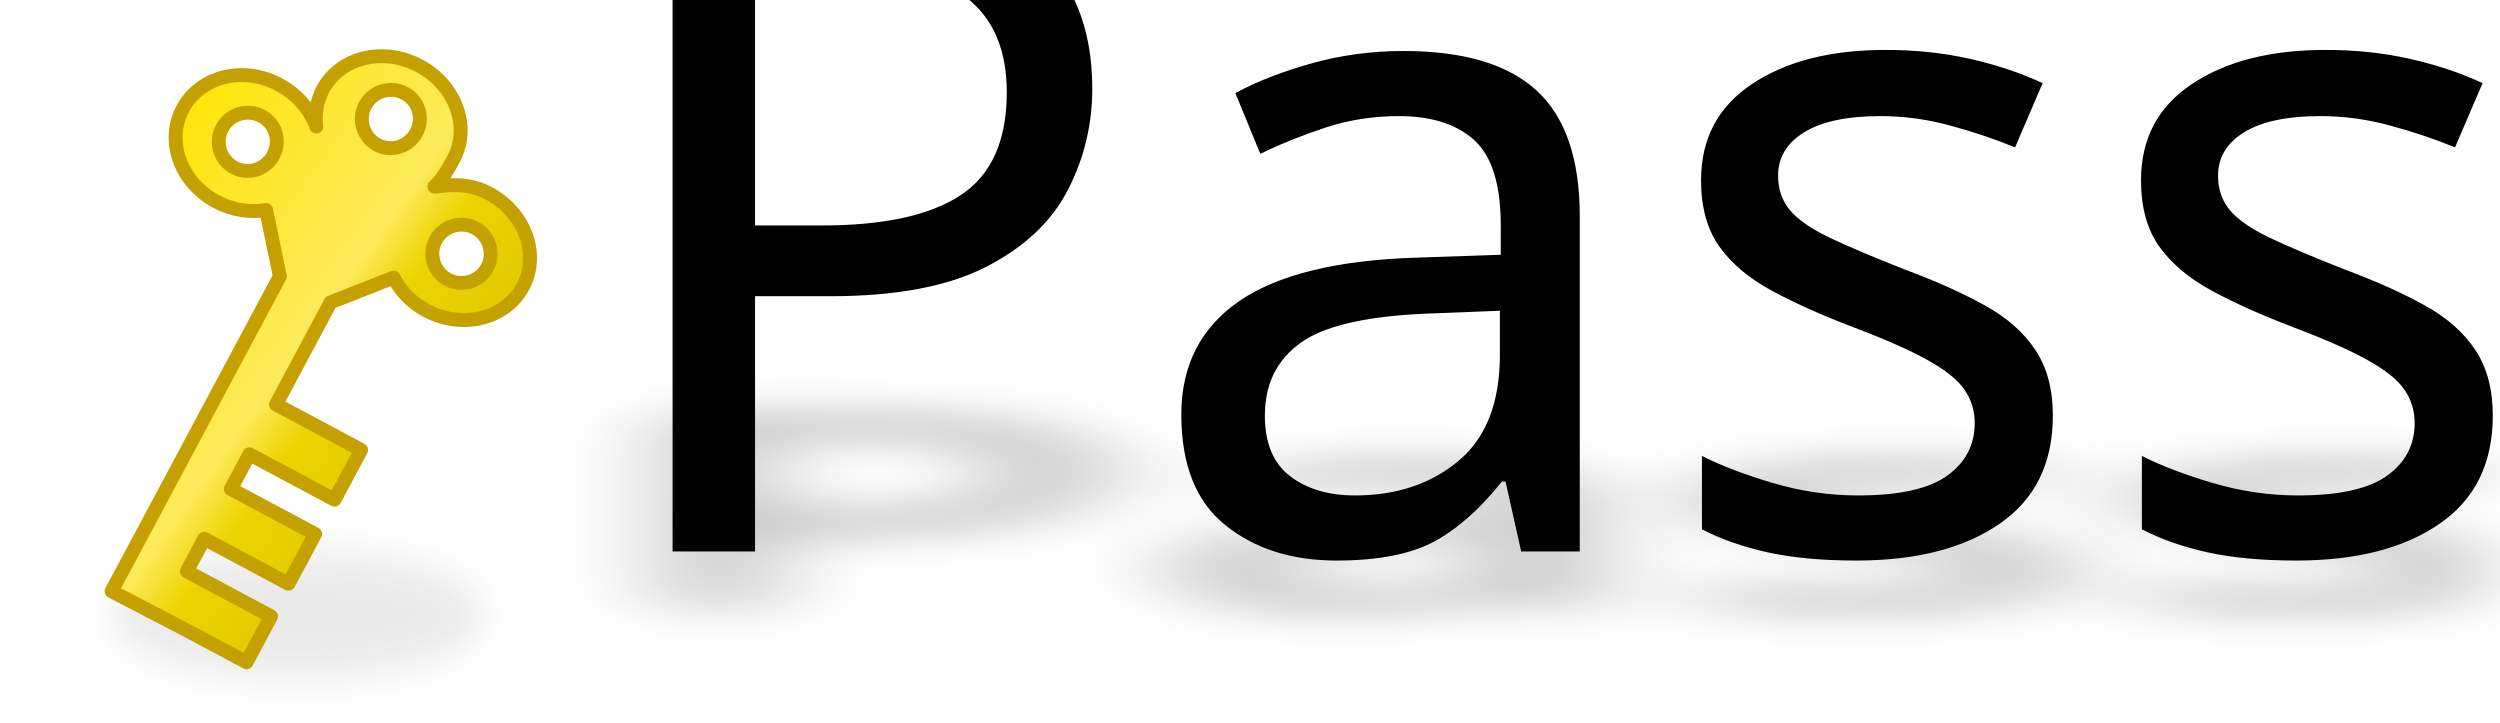
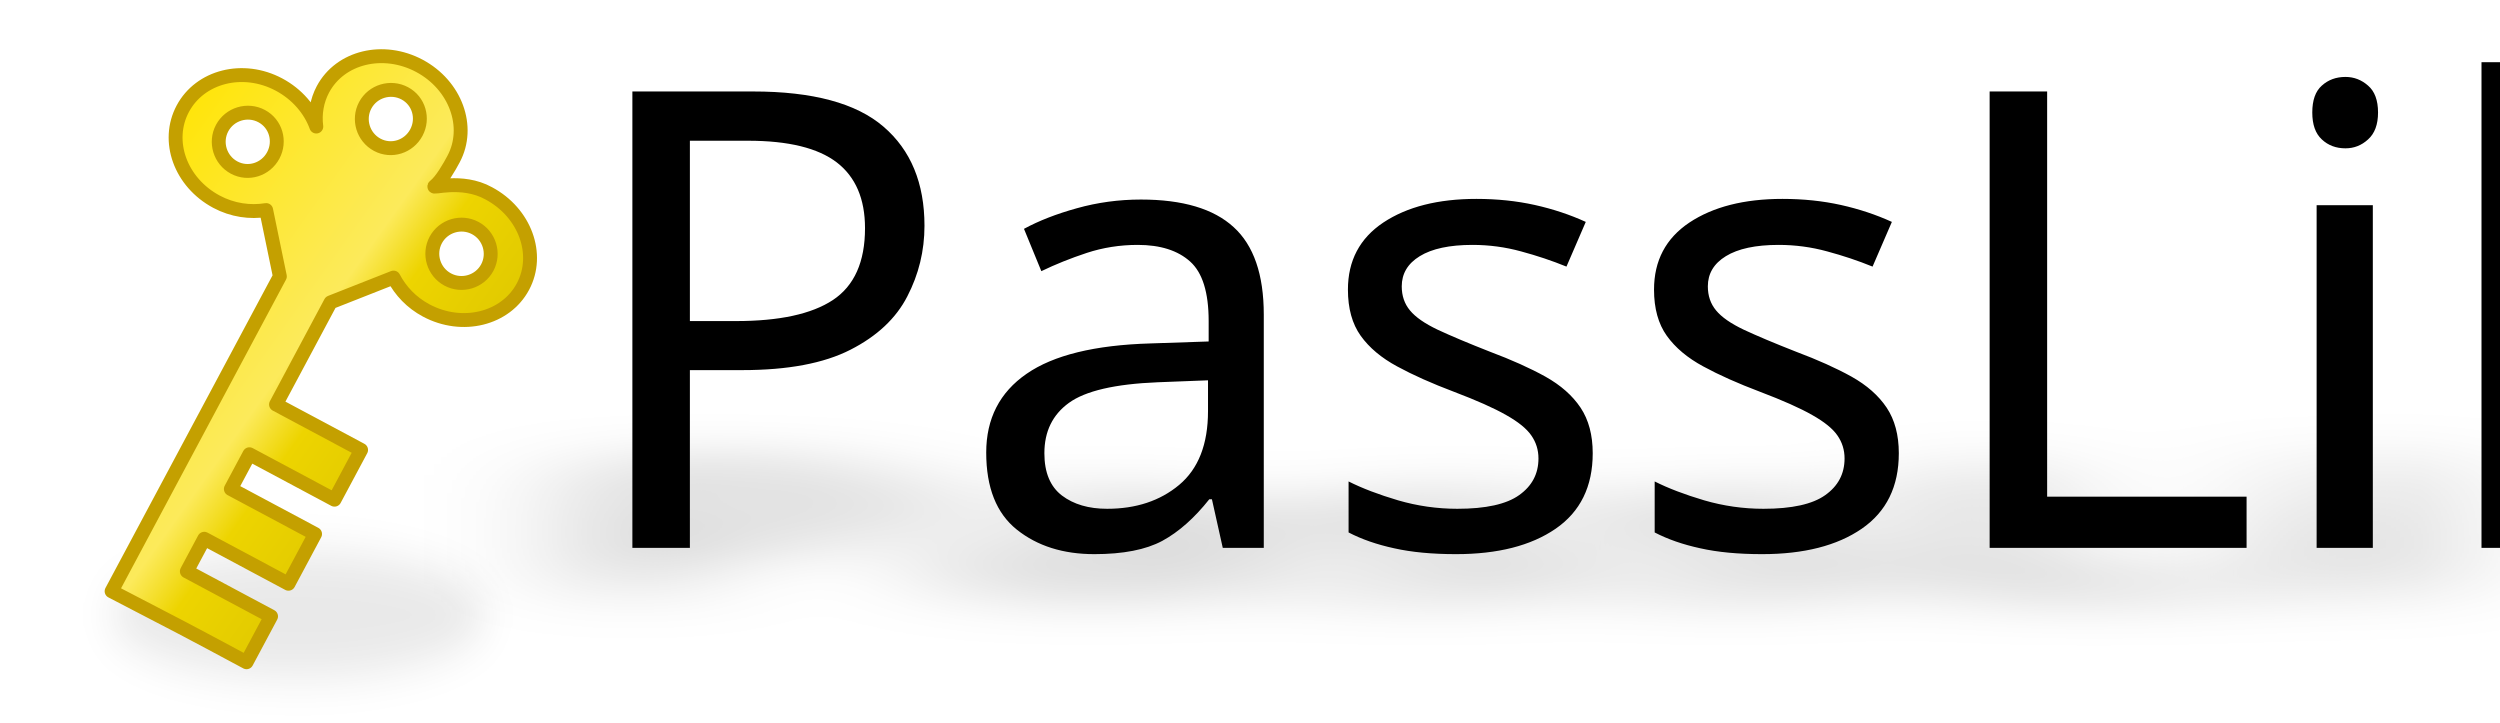
<svg xmlns="http://www.w3.org/2000/svg" xmlns:xlink="http://www.w3.org/1999/xlink" width="180" height="52" id="svg2383" version="1.0" style="display:inline">
  <defs id="defs2385">
    <linearGradient id="linearGradient4140">
      <stop style="stop-color:#ffe50a;stop-opacity:1;" offset="0" id="stop4142" />
      <stop id="stop4150" offset="0.49" style="stop-color:#fcea5b;stop-opacity:1;" />
      <stop id="stop4148" offset="0.604" style="stop-color:#edd400;stop-opacity:1;" />
      <stop style="stop-color:#d6c000;stop-opacity:1;" offset="1" id="stop4144" />
    </linearGradient>
    <linearGradient id="linearGradient3426">
      <stop style="stop-color:#cdcdcd;stop-opacity:1;" offset="0" id="stop3428" />
      <stop style="stop-color:#989898;stop-opacity:1;" offset="1" id="stop3430" />
    </linearGradient>
    <linearGradient id="linearGradient3361">
      <stop style="stop-color:#d1d1d1;stop-opacity:1;" offset="0" id="stop3363" />
      <stop style="stop-color:#85867f;stop-opacity:0;" offset="1" id="stop3365" />
    </linearGradient>
    <linearGradient id="linearGradient3343">
      <stop style="stop-color:#e7e8e7;stop-opacity:1;" offset="0" id="stop3345" />
      <stop id="stop3351" offset="0.355" style="stop-color:#85867f;stop-opacity:1;" />
      <stop style="stop-color:#8a8b85;stop-opacity:1;" offset="0.553" id="stop3357" />
      <stop style="stop-color:#e8e8e6;stop-opacity:1;" offset="0.75" id="stop3353" />
      <stop id="stop3355" offset="0.875" style="stop-color:#e3e3e2;stop-opacity:1;" />
      <stop style="stop-color:#85867f;stop-opacity:1;" offset="1" id="stop3347" />
    </linearGradient>
    <linearGradient id="linearGradient3330">
      <stop style="stop-color:#63645e;stop-opacity:1;" offset="0" id="stop3332" />
      <stop style="stop-color:#d8d9d7;stop-opacity:1;" offset="1" id="stop3334" />
    </linearGradient>
    <linearGradient id="linearGradient3174">
      <stop style="stop-color:#ffffff;stop-opacity:0;" offset="0" id="stop3176" />
      <stop id="stop3182" offset="0.026" style="stop-color:#ffffff;stop-opacity:0;" />
      <stop style="stop-color:#ffffff;stop-opacity:0.681;" offset="0.103" id="stop3184" />
      <stop id="stop3186" offset="0.294" style="stop-color:#ffffff;stop-opacity:0;" />
      <stop style="stop-color:#ffffff;stop-opacity:0;" offset="0.494" id="stop3188" />
      <stop id="stop3190" offset="0.768" style="stop-color:#ffffff;stop-opacity:0.681;" />
      <stop style="stop-color:#ffffff;stop-opacity:0.707;" offset="0.833" id="stop3194" />
      <stop style="stop-color:#ffffff;stop-opacity:0;" offset="1" id="stop3178" />
    </linearGradient>
    <filter id="filter3534" x="-0.115" width="1.229" y="-0.418" height="1.836">
      <feGaussianBlur stdDeviation="2.955" id="feGaussianBlur3536" />
    </filter>
-     <filter id="filter3222" x="-0.184" width="1.369" y="-0.469" height="1.937">
-       <feGaussianBlur stdDeviation="7.131" id="feGaussianBlur3224" />
+     <linearGradient xlink:href="#linearGradient4140" id="linearGradient4152" x1="12.785" y1="17.262" x2="42.609" y2="21.1" gradientUnits="userSpaceOnUse" gradientTransform="matrix(0.9898657,0.5290083,-0.5281754,0.9883071,8.600727,-14.22526)" />
+     <filter id="filter3883" x="-0.107" width="1.214" y="-0.448" height="1.896">
+       <feGaussianBlur stdDeviation="5.914" id="feGaussianBlur3885" />
    </filter>
-     <filter id="filter3820" x="-0.197" width="1.393" y="-0.5" height="2">
-       <feGaussianBlur stdDeviation="7.606" id="feGaussianBlur3822" />
-     </filter>
-     <filter id="filter3857" x="-0.094" width="1.189" y="-0.378" height="1.756">
-       <feGaussianBlur stdDeviation="2.603" id="feGaussianBlur3859" />
-     </filter>
-     <filter id="filter3981" x="-0.083" width="1.165" y="-0.331" height="1.662">
-       <feGaussianBlur stdDeviation="2.278" id="feGaussianBlur3983" />
-     </filter>
-     <linearGradient xlink:href="#linearGradient4140" id="linearGradient4152" x1="12.785" y1="17.262" x2="42.609" y2="21.1" gradientUnits="userSpaceOnUse" gradientTransform="matrix(0.9898657,0.5290083,-0.5281754,0.9883071,8.600727,-14.22526)" />
  </defs>
  <g id="layer6" style="display:inline">
    <path style="opacity:0.45;fill:#000000;fill-opacity:0.188;stroke:none;filter:url(#filter3534)" id="path3370" d="m 55.356,38.303 a 30.911,8.485 0 1 1 -61.821,0 30.911,8.485 0 1 1 61.821,0 z" transform="matrix(0.4366087,0,0,0.5309258,10.778,23.93734)" />
  </g>
  <g id="layer3" style="display:inline">
    <path style="fill:url(#linearGradient4152);fill-opacity:1;stroke:#c4a000;stroke-width:1;stroke-linecap:round;stroke-linejoin:round;stroke-miterlimit:4;stroke-opacity:1;stroke-dasharray:none" d="M 30.199,4.742 C 27.603,3.355 24.498,4.099 23.252,6.43 22.806,7.265 22.657,8.208 22.773,9.112 22.331,7.894 21.391,6.785 20.093,6.091 17.497,4.704 14.406,5.495 13.161,7.826 c -1.246,2.331 -0.169,5.309 2.426,6.697 1.159,0.62 2.423,0.788 3.576,0.601 l 0.987,4.776 -12.115,22.669 c 4.92,2.548 5.323,2.758 9.715,5.113 l 1.766,-3.305 -6.063,-3.24 1.254,-2.347 6.063,3.24 1.915,-3.583 -6.063,-3.24 1.337,-2.502 6.125,3.273 1.915,-3.583 -6.125,-3.273 3.928,-7.351 4.534,-1.786 c 0.502,0.957 1.288,1.8 2.353,2.369 2.596,1.387 5.718,0.612 6.963,-1.718 1.246,-2.331 0.138,-5.326 -2.457,-6.713 -1.966,-1.094 -4.224,-0.286 -3.892,-0.531 0.483,-0.371 1.053,-1.375 1.353,-1.937 C 33.902,9.125 32.794,6.129 30.199,4.742 z M 29.143,6.719 c 1.021,0.545 1.379,1.81 0.835,2.828 C 29.433,10.566 28.183,10.97 27.162,10.425 26.141,9.88 25.752,8.599 26.296,7.58 26.841,6.561 28.122,6.174 29.143,6.719 z m 5.076,9.701 c 1.021,0.545 1.41,1.826 0.866,2.845 -0.545,1.019 -1.826,1.407 -2.846,0.861 -1.021,-0.545 -1.41,-1.826 -0.866,-2.845 0.545,-1.019 1.826,-1.407 2.846,-0.861 z M 18.84,8.36 c 1.021,0.545 1.379,1.81 0.835,2.828 -0.545,1.019 -1.795,1.423 -2.815,0.878 -1.021,-0.545 -1.41,-1.826 -0.866,-2.845 0.545,-1.019 1.826,-1.407 2.846,-0.861 z" id="rect3942" />
  </g>
  <g id="layer8" style="display:inline">
-     <text xml:space="preserve" style="font-size:33.916px;font-style:normal;font-variant:normal;font-weight:normal;font-stretch:normal;text-align:start;line-height:125%;writing-mode:lr-tb;text-anchor:start;opacity:0.29;fill:#000000;fill-opacity:1;stroke:none;display:inline;filter:url(#filter3981);font-family:IrisUPC;-inkscape-font-specification:IrisUPC" x="37.257" y="123.343" id="text2740-7" transform="matrix(1.949626,0,0,0.5810241,-30.29062,-27.77054)">
-       <tspan id="tspan2742-2" x="37.257" y="123.343">PassLib</tspan>
+     <text xml:space="preserve" style="font-size:46.009px;font-style:normal;font-variant:normal;font-weight:normal;font-stretch:normal;text-align:start;line-height:125%;writing-mode:lr-tb;text-anchor:start;opacity:0.315;fill:#000000;fill-opacity:1;stroke:none;display:inline;filter:url(#filter3883);font-family:Crimson Text;-inkscape-font-specification:Crimson Text" x="42.524" y="42.487" id="text2740-0" transform="matrix(1,0,0,0.2832597,-3.428571,30.74009)">
+       <tspan id="tspan2742-1" x="42.524" y="42.487">PassLib</tspan>
    </text>
  </g>
  <g id="layer1" style="display:inline">
-     <text xml:space="preserve" style="font-size:66.123px;font-style:normal;font-variant:normal;font-weight:normal;font-stretch:normal;text-align:start;line-height:125%;writing-mode:lr-tb;text-anchor:start;fill:#000000;fill-opacity:1;stroke:none;font-family:IrisUPC;-inkscape-font-specification:IrisUPC" x="42.002" y="39.705" id="text2740">
-       <tspan id="tspan2742" x="42.002" y="39.705">PassLib</tspan>
+     <text xml:space="preserve" style="font-size:46.009px;font-style:normal;font-variant:normal;font-weight:normal;font-stretch:normal;text-align:start;line-height:125%;writing-mode:lr-tb;text-anchor:start;fill:#000000;fill-opacity:1;stroke:none;font-family:Crimson Text;-inkscape-font-specification:Crimson Text" x="41.064" y="39.447" id="text2740">
+       <tspan id="tspan2742" x="41.064" y="39.447">PassLib</tspan>
    </text>
  </g>
</svg>
